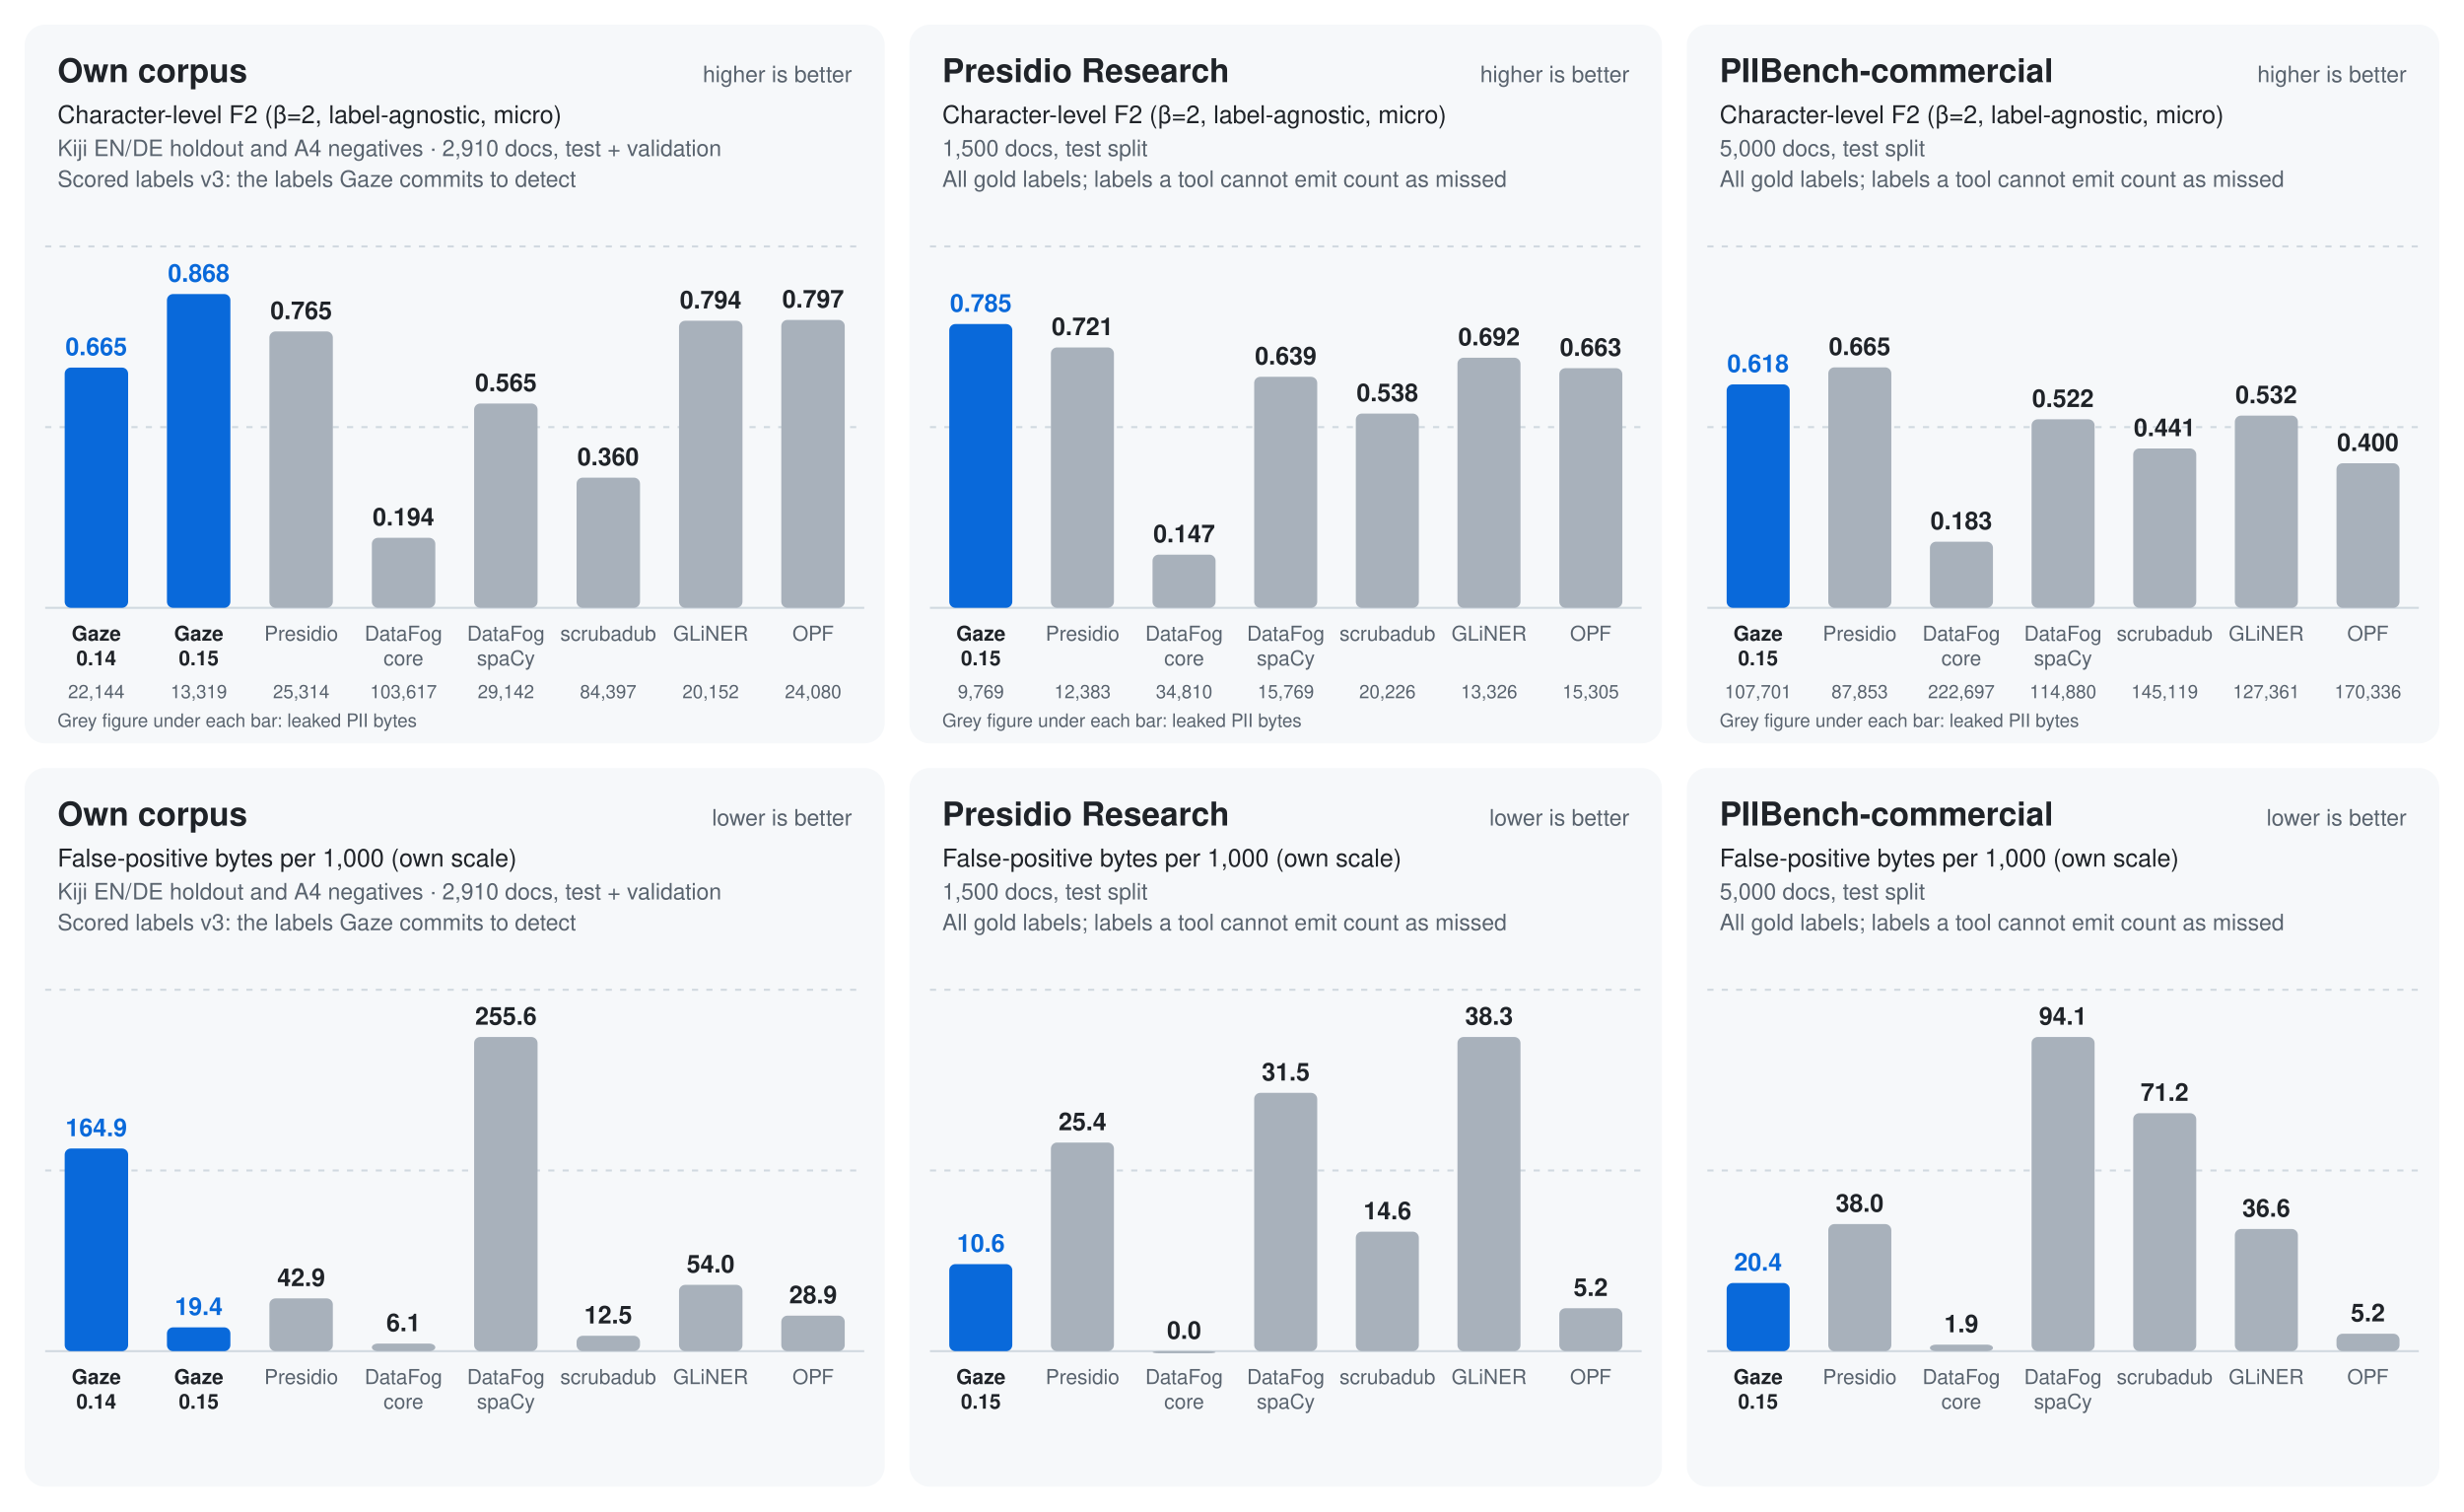
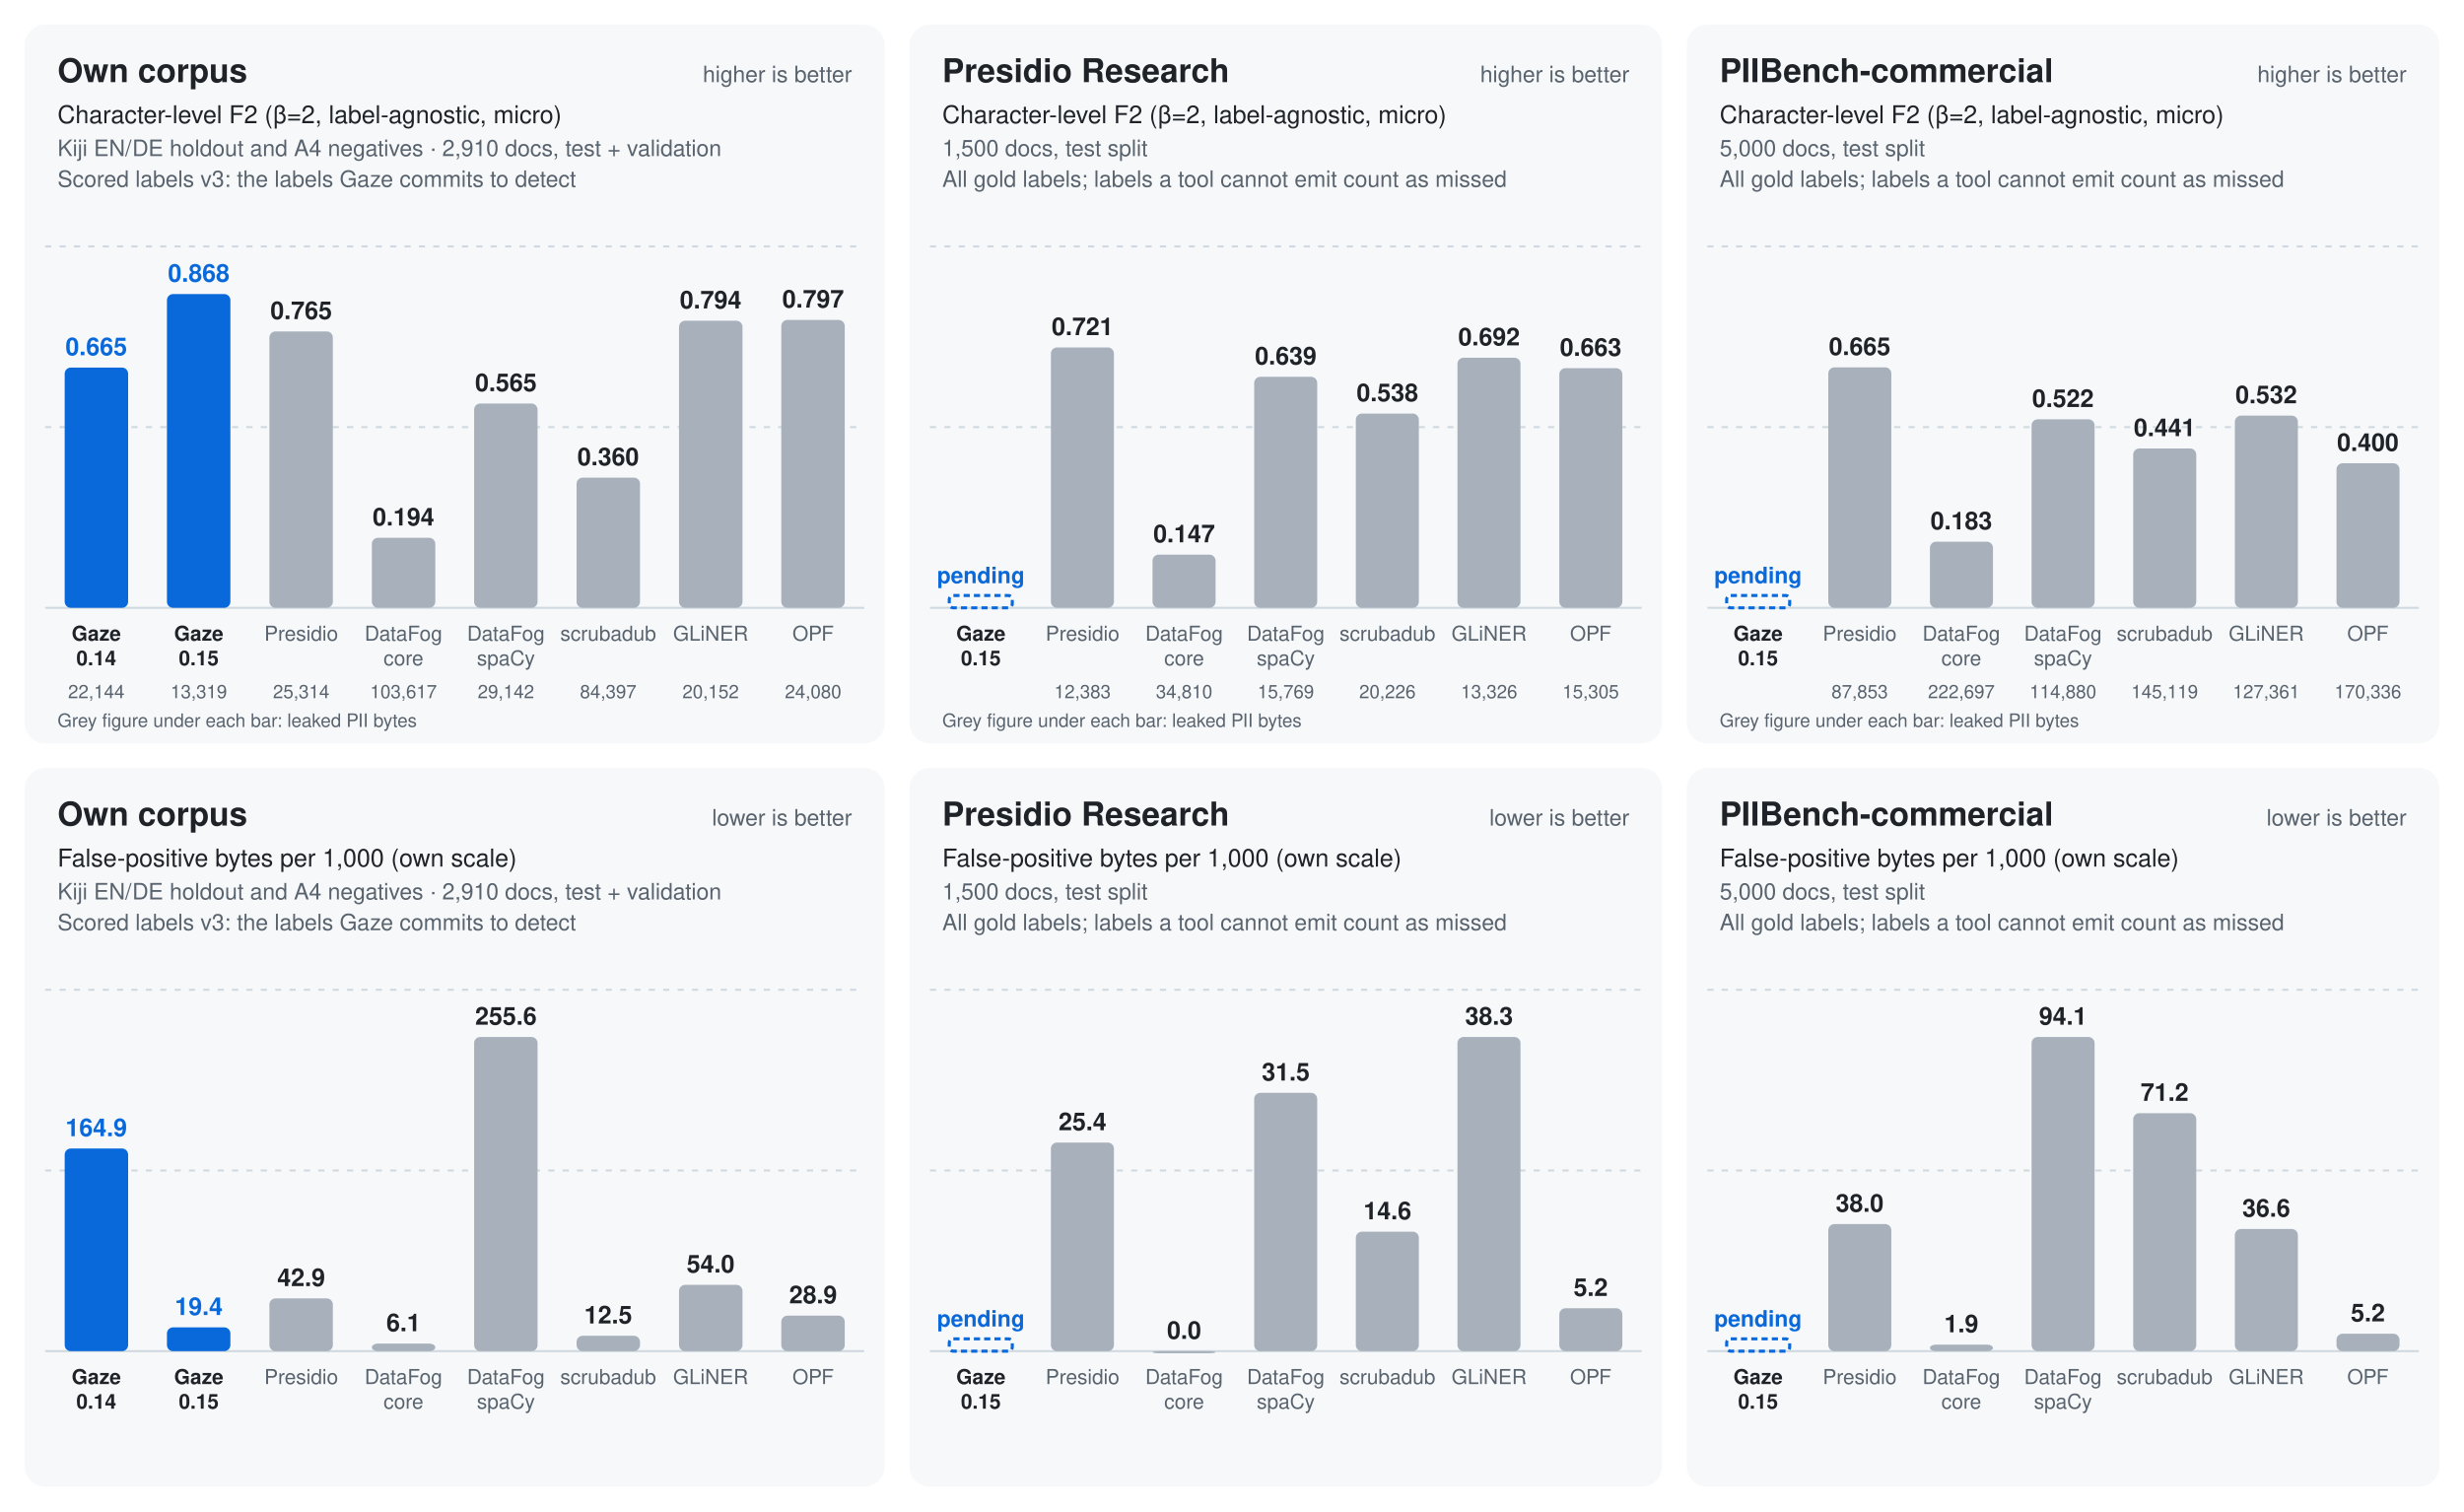
<svg xmlns="http://www.w3.org/2000/svg" viewBox="0 0 1200 736" width="1200" height="736" font-family="-apple-system,BlinkMacSystemFont,'Segoe UI',Helvetica,Arial,sans-serif" role="img" aria-label="Benchmark panels for own corpus, Presidio Research and PIIBench-commercial: character-level F2 (higher is better) with leaked PII bytes under each bar, and false-positive bytes per 1,000 bytes (lower is better), Gaze release against declared competitor configurations.">
  <rect x="12.0" y="12" width="418.9" height="350" rx="10" fill="#f6f8fa" />
  <text x="28.0" y="40" font-size="16" font-weight="700" fill="#1f2328">Own corpus</text>
  <text x="414.9" y="40" font-size="11" text-anchor="end" fill="#59636e">higher is better</text>
  <text x="28.0" y="60" font-size="12" fill="#1f2328">Character-level F2 (β=2, label-agnostic, micro)</text>
  <text x="28.0" y="76" font-size="11" fill="#59636e">Kiji EN/DE holdout and A4 negatives · 2,910 docs, test + validation</text>
  <text x="28.0" y="91" font-size="11" fill="#59636e">Scored labels v3: the labels Gaze commits to detect</text>
  <line x1="22.0" x2="420.9" y1="296.0" y2="296.0" stroke="#d1d9e0" stroke-width="1" />
  <line x1="22.0" x2="420.9" y1="208.0" y2="208.0" stroke="#d1d9e0" stroke-width="1" stroke-dasharray="3 4" />
  <line x1="22.0" x2="420.9" y1="120.0" y2="120.0" stroke="#d1d9e0" stroke-width="1" stroke-dasharray="3 4" />
  <rect x="31.5" y="179.0" width="30.9" height="117.0" rx="3" fill="#0969da" />
  <text x="46.9" y="173.0" font-size="12" font-weight="700" text-anchor="middle" fill="#0969da">0.665</text>
  <text x="46.9" y="312" font-size="10" font-weight="600" text-anchor="middle" fill="#1f2328">Gaze</text>
  <text x="46.9" y="324" font-size="10" font-weight="600" text-anchor="middle" fill="#1f2328">0.14</text>
  <text x="46.9" y="340.0" font-size="9" text-anchor="middle" fill="#59636e">22,144</text>
  <rect x="81.3" y="143.2" width="30.9" height="152.8" rx="3" fill="#0969da" />
  <text x="96.8" y="137.2" font-size="12" font-weight="700" text-anchor="middle" fill="#0969da">0.868</text>
  <text x="96.8" y="312" font-size="10" font-weight="600" text-anchor="middle" fill="#1f2328">Gaze</text>
  <text x="96.8" y="324" font-size="10" font-weight="600" text-anchor="middle" fill="#1f2328">0.15</text>
  <text x="96.8" y="340.0" font-size="9" text-anchor="middle" fill="#59636e">13,319</text>
  <rect x="131.2" y="161.4" width="30.9" height="134.6" rx="3" fill="#a8b1bb" />
  <text x="146.7" y="155.4" font-size="12" font-weight="700" text-anchor="middle" fill="#1f2328">0.765</text>
  <text x="146.7" y="312" font-size="10" font-weight="400" text-anchor="middle" fill="#59636e" textLength="43.9" lengthAdjust="spacingAndGlyphs">Presidio</text>
  <text x="146.7" y="340.0" font-size="9" text-anchor="middle" fill="#59636e">25,314</text>
  <rect x="181.1" y="261.9" width="30.9" height="34.1" rx="3" fill="#a8b1bb" />
  <text x="196.5" y="255.9" font-size="12" font-weight="700" text-anchor="middle" fill="#1f2328">0.194</text>
  <text x="196.5" y="312" font-size="10" font-weight="400" text-anchor="middle" fill="#59636e">DataFog</text>
  <text x="196.5" y="324" font-size="10" font-weight="400" text-anchor="middle" fill="#59636e">core</text>
  <text x="196.5" y="340.0" font-size="9" text-anchor="middle" fill="#59636e">103,617</text>
  <rect x="230.9" y="196.5" width="30.9" height="99.5" rx="3" fill="#a8b1bb" />
  <text x="246.4" y="190.5" font-size="12" font-weight="700" text-anchor="middle" fill="#1f2328">0.565</text>
  <text x="246.4" y="312" font-size="10" font-weight="400" text-anchor="middle" fill="#59636e">DataFog</text>
  <text x="246.4" y="324" font-size="10" font-weight="400" text-anchor="middle" fill="#59636e">spaCy</text>
  <text x="246.4" y="340.0" font-size="9" text-anchor="middle" fill="#59636e">29,142</text>
  <rect x="280.8" y="232.6" width="30.9" height="63.4" rx="3" fill="#a8b1bb" />
  <text x="296.2" y="226.6" font-size="12" font-weight="700" text-anchor="middle" fill="#1f2328">0.360</text>
  <text x="296.2" y="312" font-size="10" font-weight="400" text-anchor="middle" fill="#59636e" textLength="43.9" lengthAdjust="spacingAndGlyphs">scrubadub</text>
  <text x="296.2" y="340.0" font-size="9" text-anchor="middle" fill="#59636e">84,397</text>
  <rect x="330.7" y="156.2" width="30.9" height="139.8" rx="3" fill="#a8b1bb" />
  <text x="346.1" y="150.2" font-size="12" font-weight="700" text-anchor="middle" fill="#1f2328">0.794</text>
  <text x="346.1" y="312" font-size="10" font-weight="400" text-anchor="middle" fill="#59636e">GLiNER</text>
  <text x="346.1" y="340.0" font-size="9" text-anchor="middle" fill="#59636e">20,152</text>
  <rect x="380.5" y="155.8" width="30.9" height="140.2" rx="3" fill="#a8b1bb" />
  <text x="396.0" y="149.8" font-size="12" font-weight="700" text-anchor="middle" fill="#1f2328">0.797</text>
  <text x="396.0" y="312" font-size="10" font-weight="400" text-anchor="middle" fill="#59636e">OPF</text>
  <text x="396.0" y="340.0" font-size="9" text-anchor="middle" fill="#59636e">24,080</text>
  <text x="28.0" y="354" font-size="9" fill="#59636e">Grey figure under each bar: leaked PII bytes</text>
  <rect x="442.9" y="12" width="366.5" height="350" rx="10" fill="#f6f8fa" />
  <text x="458.9" y="40" font-size="16" font-weight="700" fill="#1f2328">Presidio Research</text>
  <text x="793.5" y="40" font-size="11" text-anchor="end" fill="#59636e">higher is better</text>
  <text x="458.9" y="60" font-size="12" fill="#1f2328">Character-level F2 (β=2, label-agnostic, micro)</text>
  <text x="458.9" y="76" font-size="11" fill="#59636e">1,500 docs, test split</text>
  <text x="458.9" y="91" font-size="11" fill="#59636e">All gold labels; labels a tool cannot emit count as missed</text>
  <line x1="452.9" x2="799.5" y1="296.0" y2="296.0" stroke="#d1d9e0" stroke-width="1" />
  <line x1="452.9" x2="799.5" y1="208.0" y2="208.0" stroke="#d1d9e0" stroke-width="1" stroke-dasharray="3 4" />
  <line x1="452.9" x2="799.5" y1="120.0" y2="120.0" stroke="#d1d9e0" stroke-width="1" stroke-dasharray="3 4" />
-   <rect x="462.3" y="157.8" width="30.7" height="138.2" rx="3" fill="#0969da" />
-   <text x="477.7" y="151.8" font-size="12" font-weight="700" text-anchor="middle" fill="#0969da">0.785</text>
+   <rect x="462.3" y="290.0" width="30.7" height="6" rx="2" fill="none" stroke="#0969da" stroke-width="1.5" stroke-dasharray="3 2" />
+   <text x="477.7" y="284.0" font-size="11" font-weight="700" text-anchor="middle" fill="#0969da">pending</text>
  <text x="477.7" y="312" font-size="10" font-weight="600" text-anchor="middle" fill="#1f2328">Gaze</text>
  <text x="477.7" y="324" font-size="10" font-weight="600" text-anchor="middle" fill="#1f2328">0.15</text>
-   <text x="477.7" y="340.0" font-size="9" text-anchor="middle" fill="#59636e">9,769</text>
  <rect x="511.8" y="169.2" width="30.7" height="126.8" rx="3" fill="#a8b1bb" />
  <text x="527.2" y="163.2" font-size="12" font-weight="700" text-anchor="middle" fill="#1f2328">0.721</text>
  <text x="527.2" y="312" font-size="10" font-weight="400" text-anchor="middle" fill="#59636e" textLength="43.5" lengthAdjust="spacingAndGlyphs">Presidio</text>
  <text x="527.2" y="340.0" font-size="9" text-anchor="middle" fill="#59636e">12,383</text>
  <rect x="561.3" y="270.1" width="30.7" height="25.9" rx="3" fill="#a8b1bb" />
  <text x="576.7" y="264.1" font-size="12" font-weight="700" text-anchor="middle" fill="#1f2328">0.147</text>
  <text x="576.7" y="312" font-size="10" font-weight="400" text-anchor="middle" fill="#59636e">DataFog</text>
  <text x="576.7" y="324" font-size="10" font-weight="400" text-anchor="middle" fill="#59636e">core</text>
  <text x="576.7" y="340.0" font-size="9" text-anchor="middle" fill="#59636e">34,810</text>
  <rect x="610.8" y="183.5" width="30.7" height="112.5" rx="3" fill="#a8b1bb" />
  <text x="626.2" y="177.5" font-size="12" font-weight="700" text-anchor="middle" fill="#1f2328">0.639</text>
  <text x="626.2" y="312" font-size="10" font-weight="400" text-anchor="middle" fill="#59636e">DataFog</text>
  <text x="626.2" y="324" font-size="10" font-weight="400" text-anchor="middle" fill="#59636e">spaCy</text>
  <text x="626.2" y="340.0" font-size="9" text-anchor="middle" fill="#59636e">15,769</text>
  <rect x="660.3" y="201.4" width="30.7" height="94.6" rx="3" fill="#a8b1bb" />
  <text x="675.7" y="195.4" font-size="12" font-weight="700" text-anchor="middle" fill="#1f2328">0.538</text>
  <text x="675.7" y="312" font-size="10" font-weight="400" text-anchor="middle" fill="#59636e" textLength="43.5" lengthAdjust="spacingAndGlyphs">scrubadub</text>
  <text x="675.7" y="340.0" font-size="9" text-anchor="middle" fill="#59636e">20,226</text>
  <rect x="709.8" y="174.2" width="30.7" height="121.8" rx="3" fill="#a8b1bb" />
  <text x="725.2" y="168.2" font-size="12" font-weight="700" text-anchor="middle" fill="#1f2328">0.692</text>
  <text x="725.2" y="312" font-size="10" font-weight="400" text-anchor="middle" fill="#59636e">GLiNER</text>
  <text x="725.2" y="340.0" font-size="9" text-anchor="middle" fill="#59636e">13,326</text>
  <rect x="759.4" y="179.3" width="30.7" height="116.7" rx="3" fill="#a8b1bb" />
  <text x="774.7" y="173.3" font-size="12" font-weight="700" text-anchor="middle" fill="#1f2328">0.663</text>
  <text x="774.7" y="312" font-size="10" font-weight="400" text-anchor="middle" fill="#59636e">OPF</text>
  <text x="774.7" y="340.0" font-size="9" text-anchor="middle" fill="#59636e">15,305</text>
  <text x="458.9" y="354" font-size="9" fill="#59636e">Grey figure under each bar: leaked PII bytes</text>
  <rect x="821.5" y="12" width="366.5" height="350" rx="10" fill="#f6f8fa" />
  <text x="837.5" y="40" font-size="16" font-weight="700" fill="#1f2328">PIIBench-commercial</text>
  <text x="1172.0" y="40" font-size="11" text-anchor="end" fill="#59636e">higher is better</text>
  <text x="837.5" y="60" font-size="12" fill="#1f2328">Character-level F2 (β=2, label-agnostic, micro)</text>
  <text x="837.5" y="76" font-size="11" fill="#59636e">5,000 docs, test split</text>
  <text x="837.5" y="91" font-size="11" fill="#59636e">All gold labels; labels a tool cannot emit count as missed</text>
  <line x1="831.5" x2="1178.0" y1="296.0" y2="296.0" stroke="#d1d9e0" stroke-width="1" />
  <line x1="831.5" x2="1178.0" y1="208.0" y2="208.0" stroke="#d1d9e0" stroke-width="1" stroke-dasharray="3 4" />
  <line x1="831.5" x2="1178.0" y1="120.0" y2="120.0" stroke="#d1d9e0" stroke-width="1" stroke-dasharray="3 4" />
-   <rect x="840.9" y="187.2" width="30.7" height="108.8" rx="3" fill="#0969da" />
-   <text x="856.2" y="181.2" font-size="12" font-weight="700" text-anchor="middle" fill="#0969da">0.618</text>
+   <rect x="840.9" y="290.0" width="30.7" height="6" rx="2" fill="none" stroke="#0969da" stroke-width="1.5" stroke-dasharray="3 2" />
+   <text x="856.2" y="284.0" font-size="11" font-weight="700" text-anchor="middle" fill="#0969da">pending</text>
  <text x="856.2" y="312" font-size="10" font-weight="600" text-anchor="middle" fill="#1f2328">Gaze</text>
  <text x="856.2" y="324" font-size="10" font-weight="600" text-anchor="middle" fill="#1f2328">0.15</text>
-   <text x="856.2" y="340.0" font-size="9" text-anchor="middle" fill="#59636e">107,701</text>
  <rect x="890.4" y="178.9" width="30.7" height="117.1" rx="3" fill="#a8b1bb" />
  <text x="905.7" y="172.9" font-size="12" font-weight="700" text-anchor="middle" fill="#1f2328">0.665</text>
  <text x="905.7" y="312" font-size="10" font-weight="400" text-anchor="middle" fill="#59636e" textLength="43.5" lengthAdjust="spacingAndGlyphs">Presidio</text>
  <text x="905.7" y="340.0" font-size="9" text-anchor="middle" fill="#59636e">87,853</text>
  <rect x="939.9" y="263.8" width="30.7" height="32.2" rx="3" fill="#a8b1bb" />
  <text x="955.2" y="257.8" font-size="12" font-weight="700" text-anchor="middle" fill="#1f2328">0.183</text>
  <text x="955.2" y="312" font-size="10" font-weight="400" text-anchor="middle" fill="#59636e">DataFog</text>
  <text x="955.2" y="324" font-size="10" font-weight="400" text-anchor="middle" fill="#59636e">core</text>
  <text x="955.2" y="340.0" font-size="9" text-anchor="middle" fill="#59636e">222,697</text>
  <rect x="989.4" y="204.2" width="30.7" height="91.8" rx="3" fill="#a8b1bb" />
  <text x="1004.7" y="198.2" font-size="12" font-weight="700" text-anchor="middle" fill="#1f2328">0.522</text>
  <text x="1004.7" y="312" font-size="10" font-weight="400" text-anchor="middle" fill="#59636e">DataFog</text>
  <text x="1004.7" y="324" font-size="10" font-weight="400" text-anchor="middle" fill="#59636e">spaCy</text>
  <text x="1004.7" y="340.0" font-size="9" text-anchor="middle" fill="#59636e">114,880</text>
  <rect x="1038.9" y="218.4" width="30.7" height="77.6" rx="3" fill="#a8b1bb" />
  <text x="1054.2" y="212.4" font-size="12" font-weight="700" text-anchor="middle" fill="#1f2328">0.441</text>
  <text x="1054.2" y="312" font-size="10" font-weight="400" text-anchor="middle" fill="#59636e" textLength="43.5" lengthAdjust="spacingAndGlyphs">scrubadub</text>
  <text x="1054.2" y="340.0" font-size="9" text-anchor="middle" fill="#59636e">145,119</text>
  <rect x="1088.4" y="202.4" width="30.7" height="93.6" rx="3" fill="#a8b1bb" />
  <text x="1103.7" y="196.4" font-size="12" font-weight="700" text-anchor="middle" fill="#1f2328">0.532</text>
  <text x="1103.7" y="312" font-size="10" font-weight="400" text-anchor="middle" fill="#59636e">GLiNER</text>
  <text x="1103.7" y="340.0" font-size="9" text-anchor="middle" fill="#59636e">127,361</text>
  <rect x="1137.9" y="225.6" width="30.7" height="70.4" rx="3" fill="#a8b1bb" />
  <text x="1153.2" y="219.6" font-size="12" font-weight="700" text-anchor="middle" fill="#1f2328">0.400</text>
  <text x="1153.2" y="312" font-size="10" font-weight="400" text-anchor="middle" fill="#59636e">OPF</text>
  <text x="1153.2" y="340.0" font-size="9" text-anchor="middle" fill="#59636e">170,336</text>
  <text x="837.5" y="354" font-size="9" fill="#59636e">Grey figure under each bar: leaked PII bytes</text>
  <rect x="12.0" y="374" width="418.9" height="350" rx="10" fill="#f6f8fa" />
  <text x="28.0" y="402" font-size="16" font-weight="700" fill="#1f2328">Own corpus</text>
  <text x="414.9" y="402" font-size="11" text-anchor="end" fill="#59636e">lower is better</text>
  <text x="28.0" y="422" font-size="12" fill="#1f2328">False-positive bytes per 1,000 (own scale)</text>
  <text x="28.0" y="438" font-size="11" fill="#59636e">Kiji EN/DE holdout and A4 negatives · 2,910 docs, test + validation</text>
  <text x="28.0" y="453" font-size="11" fill="#59636e">Scored labels v3: the labels Gaze commits to detect</text>
  <line x1="22.0" x2="420.9" y1="658.0" y2="658.0" stroke="#d1d9e0" stroke-width="1" />
  <line x1="22.0" x2="420.9" y1="570.0" y2="570.0" stroke="#d1d9e0" stroke-width="1" stroke-dasharray="3 4" />
  <line x1="22.0" x2="420.9" y1="482.0" y2="482.0" stroke="#d1d9e0" stroke-width="1" stroke-dasharray="3 4" />
  <rect x="31.5" y="559.3" width="30.9" height="98.7" rx="3" fill="#0969da" />
  <text x="46.9" y="553.3" font-size="12" font-weight="700" text-anchor="middle" fill="#0969da">164.9</text>
  <text x="46.9" y="674" font-size="10" font-weight="600" text-anchor="middle" fill="#1f2328">Gaze</text>
  <text x="46.9" y="686" font-size="10" font-weight="600" text-anchor="middle" fill="#1f2328">0.14</text>
  <rect x="81.3" y="646.4" width="30.9" height="11.6" rx="3" fill="#0969da" />
  <text x="96.8" y="640.4" font-size="12" font-weight="700" text-anchor="middle" fill="#0969da">19.4</text>
  <text x="96.8" y="674" font-size="10" font-weight="600" text-anchor="middle" fill="#1f2328">Gaze</text>
  <text x="96.8" y="686" font-size="10" font-weight="600" text-anchor="middle" fill="#1f2328">0.15</text>
  <rect x="131.2" y="632.3" width="30.9" height="25.7" rx="3" fill="#a8b1bb" />
  <text x="146.7" y="626.3" font-size="12" font-weight="700" text-anchor="middle" fill="#1f2328">42.9</text>
  <text x="146.7" y="674" font-size="10" font-weight="400" text-anchor="middle" fill="#59636e" textLength="43.9" lengthAdjust="spacingAndGlyphs">Presidio</text>
  <rect x="181.1" y="654.3" width="30.9" height="3.7" rx="3" fill="#a8b1bb" />
  <text x="196.5" y="648.3" font-size="12" font-weight="700" text-anchor="middle" fill="#1f2328">6.1</text>
  <text x="196.5" y="674" font-size="10" font-weight="400" text-anchor="middle" fill="#59636e">DataFog</text>
  <text x="196.5" y="686" font-size="10" font-weight="400" text-anchor="middle" fill="#59636e">core</text>
  <rect x="230.9" y="505.0" width="30.9" height="153.0" rx="3" fill="#a8b1bb" />
  <text x="246.4" y="499.0" font-size="12" font-weight="700" text-anchor="middle" fill="#1f2328">255.6</text>
  <text x="246.4" y="674" font-size="10" font-weight="400" text-anchor="middle" fill="#59636e">DataFog</text>
  <text x="246.4" y="686" font-size="10" font-weight="400" text-anchor="middle" fill="#59636e">spaCy</text>
  <rect x="280.8" y="650.5" width="30.9" height="7.5" rx="3" fill="#a8b1bb" />
  <text x="296.2" y="644.5" font-size="12" font-weight="700" text-anchor="middle" fill="#1f2328">12.5</text>
  <text x="296.2" y="674" font-size="10" font-weight="400" text-anchor="middle" fill="#59636e" textLength="43.9" lengthAdjust="spacingAndGlyphs">scrubadub</text>
  <rect x="330.7" y="625.7" width="30.9" height="32.3" rx="3" fill="#a8b1bb" />
  <text x="346.1" y="619.7" font-size="12" font-weight="700" text-anchor="middle" fill="#1f2328">54.0</text>
  <text x="346.1" y="674" font-size="10" font-weight="400" text-anchor="middle" fill="#59636e">GLiNER</text>
  <rect x="380.5" y="640.7" width="30.9" height="17.3" rx="3" fill="#a8b1bb" />
  <text x="396.0" y="634.7" font-size="12" font-weight="700" text-anchor="middle" fill="#1f2328">28.9</text>
  <text x="396.0" y="674" font-size="10" font-weight="400" text-anchor="middle" fill="#59636e">OPF</text>
  <rect x="442.9" y="374" width="366.5" height="350" rx="10" fill="#f6f8fa" />
  <text x="458.9" y="402" font-size="16" font-weight="700" fill="#1f2328">Presidio Research</text>
  <text x="793.5" y="402" font-size="11" text-anchor="end" fill="#59636e">lower is better</text>
  <text x="458.9" y="422" font-size="12" fill="#1f2328">False-positive bytes per 1,000 (own scale)</text>
  <text x="458.9" y="438" font-size="11" fill="#59636e">1,500 docs, test split</text>
  <text x="458.9" y="453" font-size="11" fill="#59636e">All gold labels; labels a tool cannot emit count as missed</text>
  <line x1="452.9" x2="799.5" y1="658.0" y2="658.0" stroke="#d1d9e0" stroke-width="1" />
  <line x1="452.9" x2="799.5" y1="570.0" y2="570.0" stroke="#d1d9e0" stroke-width="1" stroke-dasharray="3 4" />
  <line x1="452.9" x2="799.5" y1="482.0" y2="482.0" stroke="#d1d9e0" stroke-width="1" stroke-dasharray="3 4" />
-   <rect x="462.3" y="615.6" width="30.7" height="42.4" rx="3" fill="#0969da" />
-   <text x="477.7" y="609.6" font-size="12" font-weight="700" text-anchor="middle" fill="#0969da">10.6</text>
+   <rect x="462.3" y="652.0" width="30.7" height="6" rx="2" fill="none" stroke="#0969da" stroke-width="1.5" stroke-dasharray="3 2" />
+   <text x="477.7" y="646.0" font-size="11" font-weight="700" text-anchor="middle" fill="#0969da">pending</text>
  <text x="477.7" y="674" font-size="10" font-weight="600" text-anchor="middle" fill="#1f2328">Gaze</text>
  <text x="477.7" y="686" font-size="10" font-weight="600" text-anchor="middle" fill="#1f2328">0.15</text>
  <rect x="511.8" y="556.4" width="30.7" height="101.6" rx="3" fill="#a8b1bb" />
  <text x="527.2" y="550.4" font-size="12" font-weight="700" text-anchor="middle" fill="#1f2328">25.4</text>
  <text x="527.2" y="674" font-size="10" font-weight="400" text-anchor="middle" fill="#59636e" textLength="43.5" lengthAdjust="spacingAndGlyphs">Presidio</text>
  <rect x="561.3" y="658.0" width="30.7" height="1.0" rx="3" fill="#a8b1bb" />
  <text x="576.7" y="652.0" font-size="12" font-weight="700" text-anchor="middle" fill="#1f2328">0.0</text>
  <text x="576.7" y="674" font-size="10" font-weight="400" text-anchor="middle" fill="#59636e">DataFog</text>
  <text x="576.7" y="686" font-size="10" font-weight="400" text-anchor="middle" fill="#59636e">core</text>
  <rect x="610.8" y="532.2" width="30.7" height="125.8" rx="3" fill="#a8b1bb" />
  <text x="626.2" y="526.2" font-size="12" font-weight="700" text-anchor="middle" fill="#1f2328">31.5</text>
  <text x="626.2" y="674" font-size="10" font-weight="400" text-anchor="middle" fill="#59636e">DataFog</text>
  <text x="626.2" y="686" font-size="10" font-weight="400" text-anchor="middle" fill="#59636e">spaCy</text>
  <rect x="660.3" y="599.8" width="30.7" height="58.2" rx="3" fill="#a8b1bb" />
  <text x="675.7" y="593.8" font-size="12" font-weight="700" text-anchor="middle" fill="#1f2328">14.6</text>
  <text x="675.7" y="674" font-size="10" font-weight="400" text-anchor="middle" fill="#59636e" textLength="43.5" lengthAdjust="spacingAndGlyphs">scrubadub</text>
  <rect x="709.8" y="505.0" width="30.7" height="153.0" rx="3" fill="#a8b1bb" />
  <text x="725.2" y="499.0" font-size="12" font-weight="700" text-anchor="middle" fill="#1f2328">38.3</text>
  <text x="725.2" y="674" font-size="10" font-weight="400" text-anchor="middle" fill="#59636e">GLiNER</text>
  <rect x="759.4" y="637.1" width="30.7" height="20.9" rx="3" fill="#a8b1bb" />
  <text x="774.7" y="631.1" font-size="12" font-weight="700" text-anchor="middle" fill="#1f2328">5.2</text>
  <text x="774.7" y="674" font-size="10" font-weight="400" text-anchor="middle" fill="#59636e">OPF</text>
  <rect x="821.5" y="374" width="366.5" height="350" rx="10" fill="#f6f8fa" />
  <text x="837.5" y="402" font-size="16" font-weight="700" fill="#1f2328">PIIBench-commercial</text>
  <text x="1172.0" y="402" font-size="11" text-anchor="end" fill="#59636e">lower is better</text>
  <text x="837.5" y="422" font-size="12" fill="#1f2328">False-positive bytes per 1,000 (own scale)</text>
  <text x="837.5" y="438" font-size="11" fill="#59636e">5,000 docs, test split</text>
  <text x="837.5" y="453" font-size="11" fill="#59636e">All gold labels; labels a tool cannot emit count as missed</text>
  <line x1="831.5" x2="1178.0" y1="658.0" y2="658.0" stroke="#d1d9e0" stroke-width="1" />
  <line x1="831.5" x2="1178.0" y1="570.0" y2="570.0" stroke="#d1d9e0" stroke-width="1" stroke-dasharray="3 4" />
  <line x1="831.5" x2="1178.0" y1="482.0" y2="482.0" stroke="#d1d9e0" stroke-width="1" stroke-dasharray="3 4" />
-   <rect x="840.9" y="624.8" width="30.7" height="33.2" rx="3" fill="#0969da" />
-   <text x="856.2" y="618.8" font-size="12" font-weight="700" text-anchor="middle" fill="#0969da">20.4</text>
+   <rect x="840.9" y="652.0" width="30.7" height="6" rx="2" fill="none" stroke="#0969da" stroke-width="1.5" stroke-dasharray="3 2" />
+   <text x="856.2" y="646.0" font-size="11" font-weight="700" text-anchor="middle" fill="#0969da">pending</text>
  <text x="856.2" y="674" font-size="10" font-weight="600" text-anchor="middle" fill="#1f2328">Gaze</text>
  <text x="856.2" y="686" font-size="10" font-weight="600" text-anchor="middle" fill="#1f2328">0.15</text>
  <rect x="890.4" y="596.1" width="30.7" height="61.9" rx="3" fill="#a8b1bb" />
  <text x="905.7" y="590.1" font-size="12" font-weight="700" text-anchor="middle" fill="#1f2328">38.0</text>
  <text x="905.7" y="674" font-size="10" font-weight="400" text-anchor="middle" fill="#59636e" textLength="43.5" lengthAdjust="spacingAndGlyphs">Presidio</text>
  <rect x="939.9" y="654.8" width="30.7" height="3.2" rx="3" fill="#a8b1bb" />
  <text x="955.2" y="648.8" font-size="12" font-weight="700" text-anchor="middle" fill="#1f2328">1.9</text>
  <text x="955.2" y="674" font-size="10" font-weight="400" text-anchor="middle" fill="#59636e">DataFog</text>
  <text x="955.2" y="686" font-size="10" font-weight="400" text-anchor="middle" fill="#59636e">core</text>
  <rect x="989.4" y="505.0" width="30.7" height="153.0" rx="3" fill="#a8b1bb" />
  <text x="1004.7" y="499.0" font-size="12" font-weight="700" text-anchor="middle" fill="#1f2328">94.1</text>
  <text x="1004.7" y="674" font-size="10" font-weight="400" text-anchor="middle" fill="#59636e">DataFog</text>
  <text x="1004.7" y="686" font-size="10" font-weight="400" text-anchor="middle" fill="#59636e">spaCy</text>
  <rect x="1038.9" y="542.1" width="30.7" height="115.9" rx="3" fill="#a8b1bb" />
  <text x="1054.2" y="536.1" font-size="12" font-weight="700" text-anchor="middle" fill="#1f2328">71.2</text>
  <text x="1054.2" y="674" font-size="10" font-weight="400" text-anchor="middle" fill="#59636e" textLength="43.5" lengthAdjust="spacingAndGlyphs">scrubadub</text>
  <rect x="1088.4" y="598.5" width="30.7" height="59.5" rx="3" fill="#a8b1bb" />
  <text x="1103.7" y="592.5" font-size="12" font-weight="700" text-anchor="middle" fill="#1f2328">36.6</text>
  <text x="1103.7" y="674" font-size="10" font-weight="400" text-anchor="middle" fill="#59636e">GLiNER</text>
  <rect x="1137.9" y="649.5" width="30.7" height="8.5" rx="3" fill="#a8b1bb" />
  <text x="1153.2" y="643.5" font-size="12" font-weight="700" text-anchor="middle" fill="#1f2328">5.2</text>
  <text x="1153.2" y="674" font-size="10" font-weight="400" text-anchor="middle" fill="#59636e">OPF</text>
</svg>
